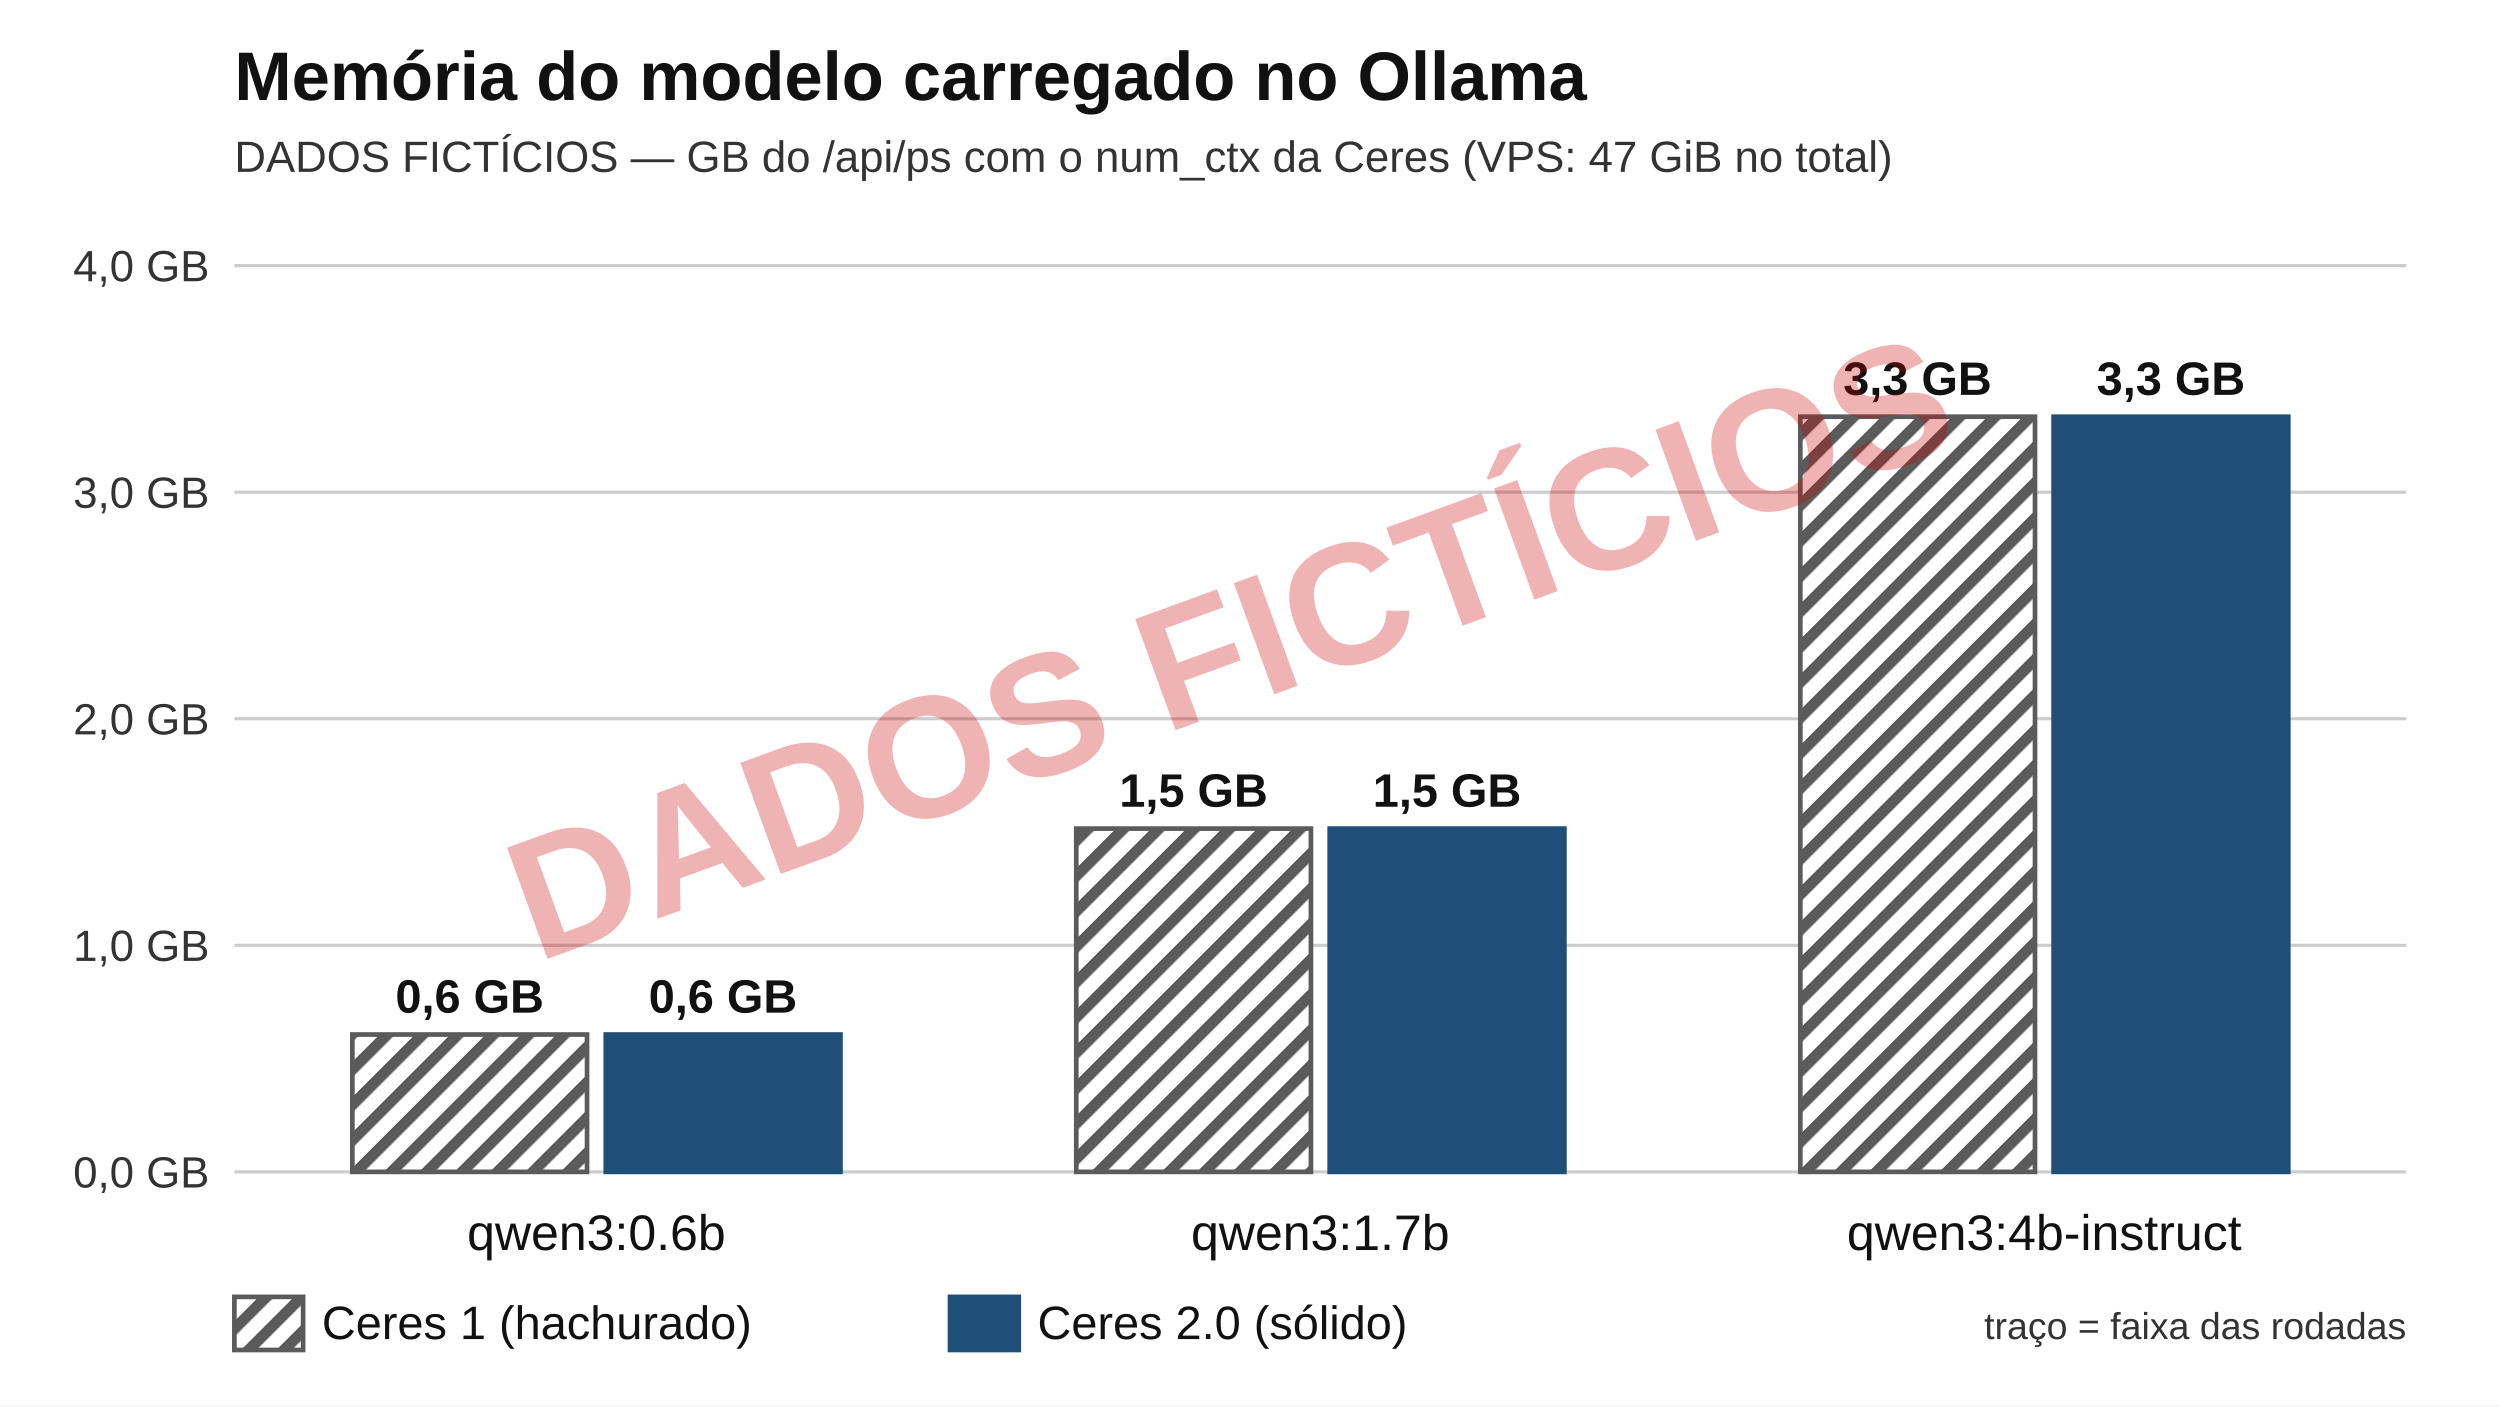
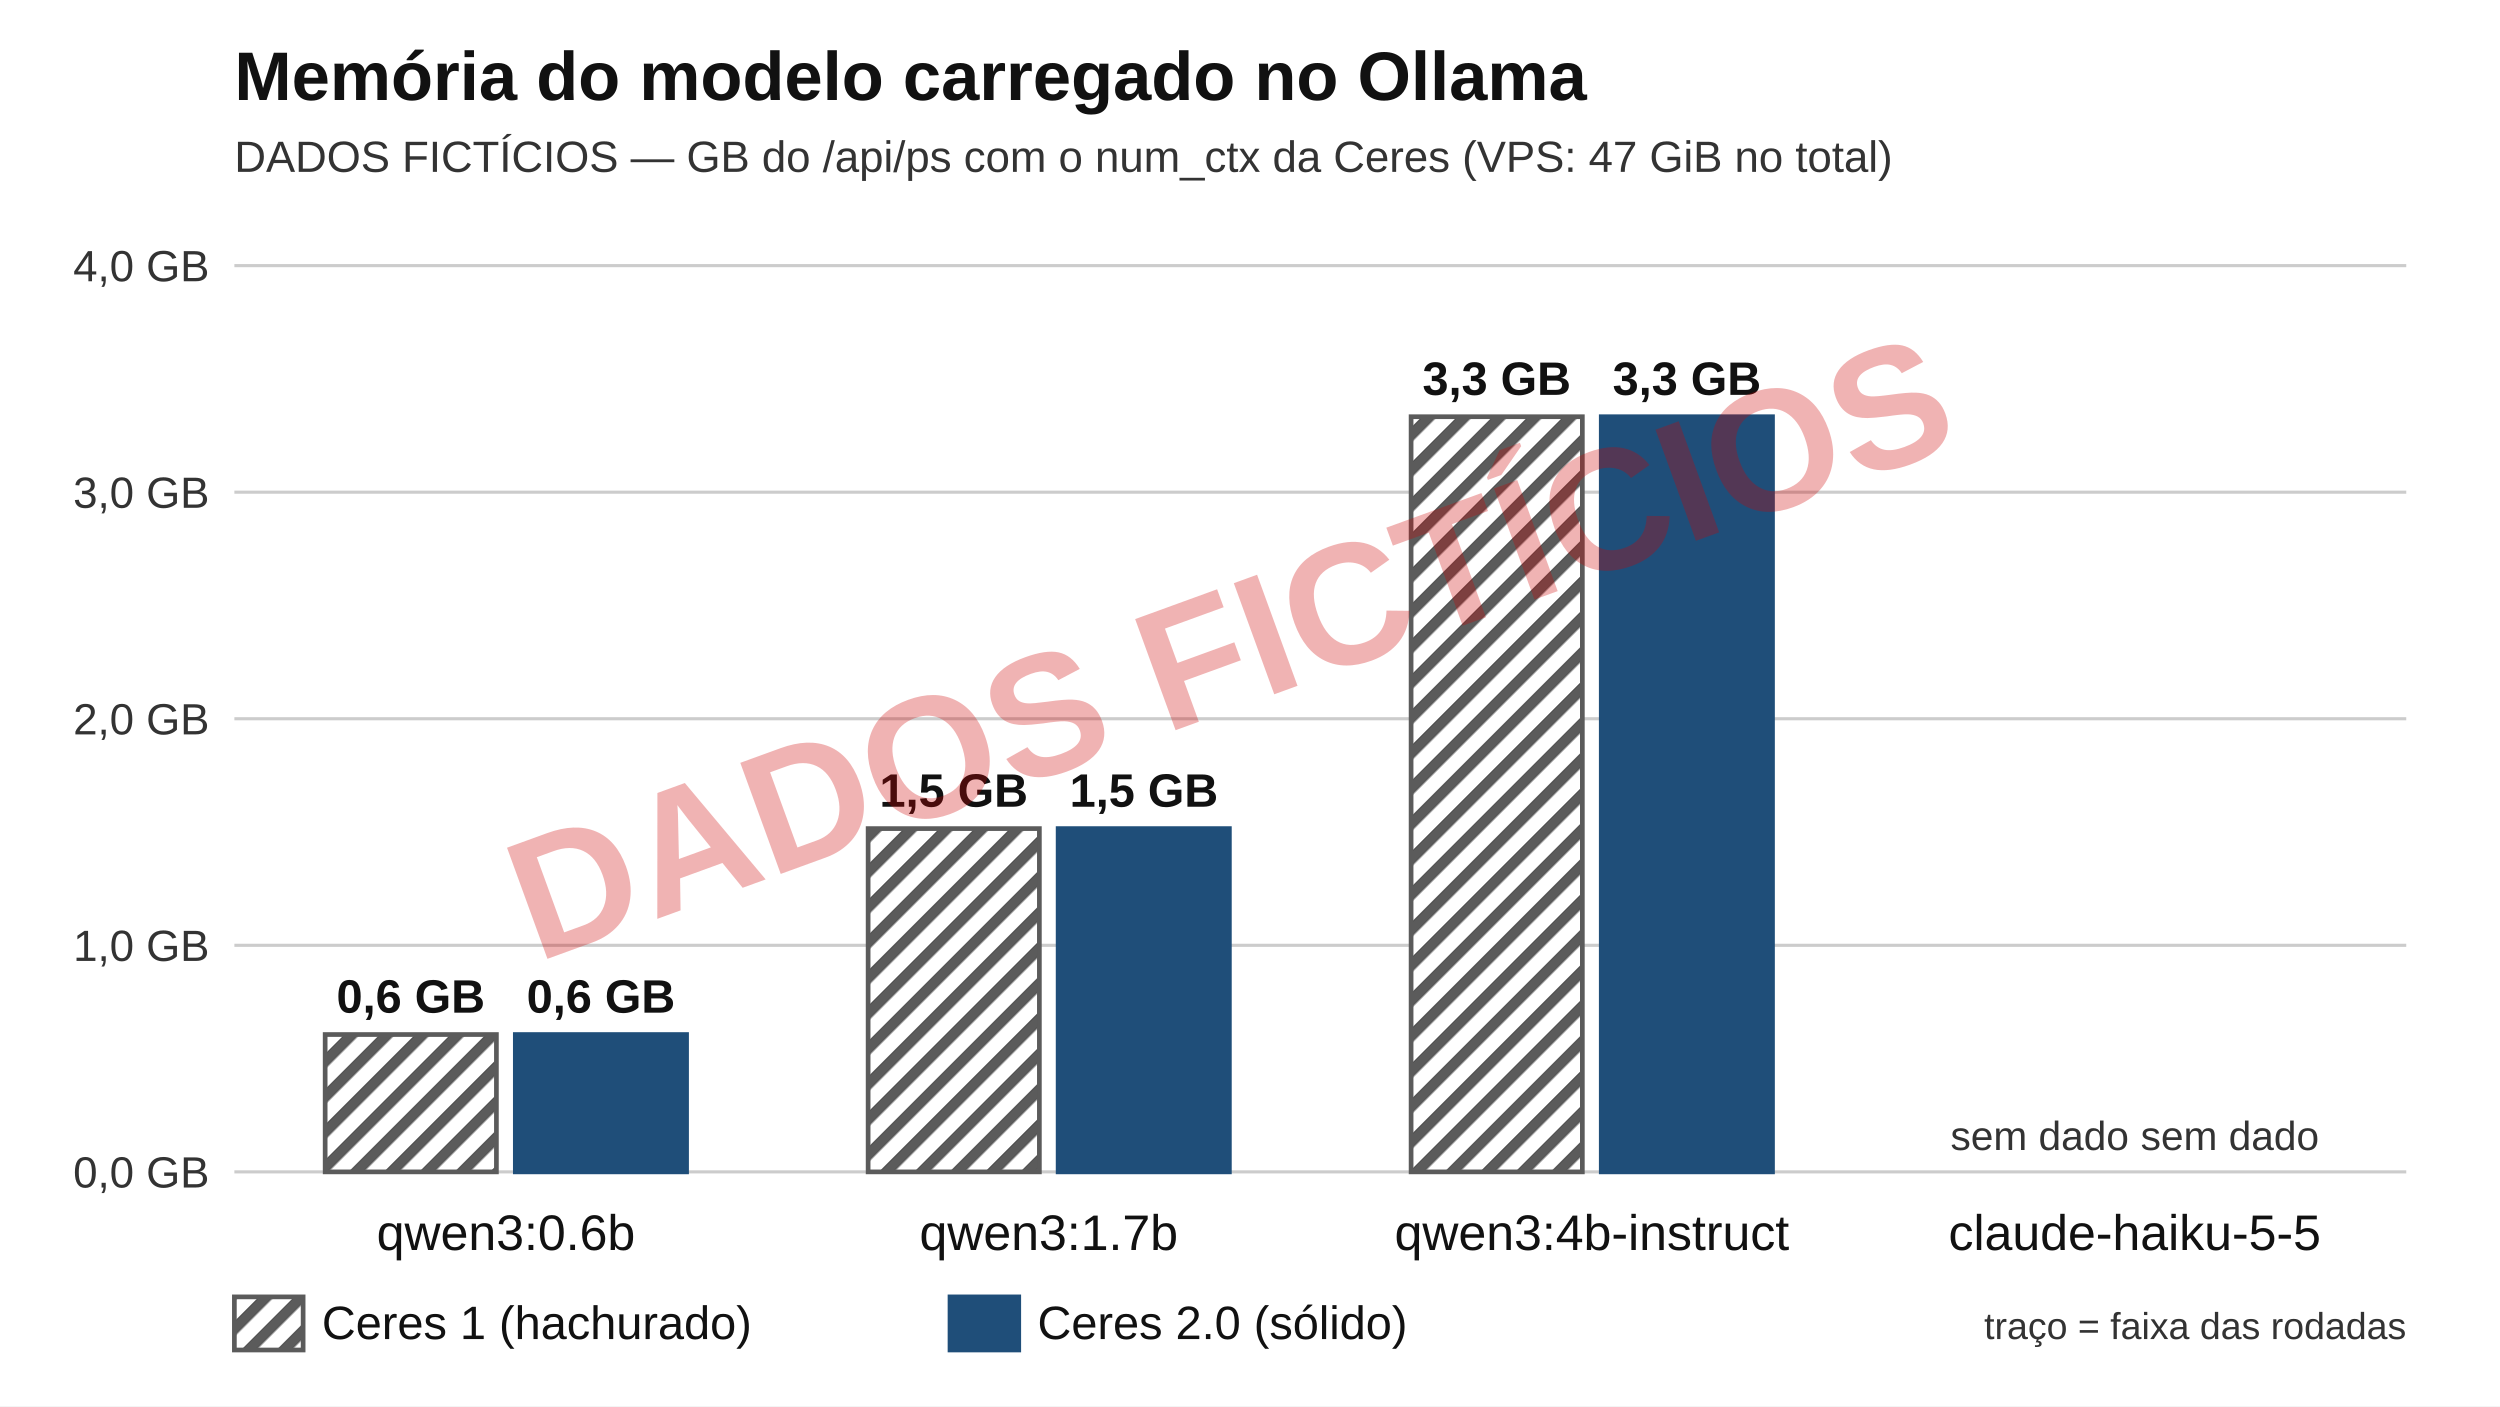
<svg xmlns="http://www.w3.org/2000/svg" viewBox="0 0 1600 900" width="1600" height="900" font-family="Arial, Helvetica, sans-serif" role="img" aria-label="Memória do modelo carregado no Ollama">
  <defs>
    <pattern id="hachura-diagonal" width="16" height="16" patternUnits="userSpaceOnUse" patternTransform="rotate(45)">
      <rect width="16" height="16" fill="#ffffff" />
      <rect width="7" height="16" fill="#5b5b5b" />
    </pattern>
    <pattern id="hachura-pontos" width="14" height="14" patternUnits="userSpaceOnUse">
      <rect width="14" height="14" fill="#ffffff" />
      <circle cx="7" cy="7" r="4" fill="#7a4b00" />
    </pattern>
  </defs>
  <rect width="1600" height="900" fill="#ffffff" />
  <text x="150" y="64" font-size="44" font-weight="bold" fill="#111111">Memória do modelo carregado no Ollama</text>
  <text x="150" y="110" font-size="28" fill="#333333">DADOS FICTÍCIOS — GB do /api/ps com o num_ctx da Ceres (VPS: 47 GiB no total)</text>
  <line x1="150" y1="750.0" x2="1540" y2="750.0" stroke="#cccccc" stroke-width="2" />
  <text x="134" y="760.0" font-size="28" text-anchor="end" fill="#333333">0,0 GB</text>
  <line x1="150" y1="605.0" x2="1540" y2="605.0" stroke="#cccccc" stroke-width="2" />
  <text x="134" y="615.0" font-size="28" text-anchor="end" fill="#333333">1,0 GB</text>
  <line x1="150" y1="460.0" x2="1540" y2="460.0" stroke="#cccccc" stroke-width="2" />
  <text x="134" y="470.0" font-size="28" text-anchor="end" fill="#333333">2,0 GB</text>
  <line x1="150" y1="315.0" x2="1540" y2="315.0" stroke="#cccccc" stroke-width="2" />
  <text x="134" y="325.0" font-size="28" text-anchor="end" fill="#333333">3,0 GB</text>
  <line x1="150" y1="170.0" x2="1540" y2="170.0" stroke="#cccccc" stroke-width="2" />
  <text x="134" y="180.0" font-size="28" text-anchor="end" fill="#333333">4,0 GB</text>
-   <text x="381.7" y="800" font-size="32" text-anchor="middle" fill="#111111">qwen3:0.6b</text>
-   <rect x="225.5" y="662.1" width="150.2" height="87.9" fill="url(#hachura-diagonal)" stroke="#5b5b5b" stroke-width="3" />
-   <text x="300.6" y="648.1" font-size="30" font-weight="bold" text-anchor="middle" fill="#111111">0,6 GB</text>
-   <rect x="387.7" y="662.1" width="150.2" height="87.9" fill="#1f4e79" stroke="#1f4e79" stroke-width="3" />
-   <text x="462.7" y="648.1" font-size="30" font-weight="bold" text-anchor="middle" fill="#111111">0,6 GB</text>
-   <text x="845.0" y="800" font-size="32" text-anchor="middle" fill="#111111">qwen3:1.7b</text>
-   <rect x="688.8" y="530.3" width="150.2" height="219.7" fill="url(#hachura-diagonal)" stroke="#5b5b5b" stroke-width="3" />
-   <text x="763.9" y="516.3" font-size="30" font-weight="bold" text-anchor="middle" fill="#111111">1,5 GB</text>
-   <rect x="851.0" y="530.3" width="150.2" height="219.7" fill="#1f4e79" stroke="#1f4e79" stroke-width="3" />
-   <text x="926.1" y="516.3" font-size="30" font-weight="bold" text-anchor="middle" fill="#111111">1,5 GB</text>
-   <text x="1308.3" y="800" font-size="32" text-anchor="middle" fill="#111111">qwen3:4b-instruct</text>
-   <rect x="1152.2" y="266.7" width="150.2" height="483.3" fill="url(#hachura-diagonal)" stroke="#5b5b5b" stroke-width="3" />
-   <text x="1227.2" y="252.7" font-size="30" font-weight="bold" text-anchor="middle" fill="#111111">3,3 GB</text>
-   <rect x="1314.3" y="266.7" width="150.2" height="483.3" fill="#1f4e79" stroke="#1f4e79" stroke-width="3" />
-   <text x="1389.4" y="252.7" font-size="30" font-weight="bold" text-anchor="middle" fill="#111111">3,3 GB</text>
+   <text x="323.8" y="800" font-size="32" text-anchor="middle" fill="#111111">qwen3:0.6b</text>
+   <rect x="208.1" y="662.1" width="109.6" height="87.9" fill="url(#hachura-diagonal)" stroke="#5b5b5b" stroke-width="3" />
+   <text x="262.9" y="648.1" font-size="30" font-weight="bold" text-anchor="middle" fill="#111111">0,6 GB</text>
+   <rect x="329.8" y="662.1" width="109.6" height="87.9" fill="#1f4e79" stroke="#1f4e79" stroke-width="3" />
+   <text x="384.6" y="648.1" font-size="30" font-weight="bold" text-anchor="middle" fill="#111111">0,6 GB</text>
+   <text x="671.2" y="800" font-size="32" text-anchor="middle" fill="#111111">qwen3:1.7b</text>
+   <rect x="555.6" y="530.3" width="109.6" height="219.7" fill="url(#hachura-diagonal)" stroke="#5b5b5b" stroke-width="3" />
+   <text x="610.4" y="516.3" font-size="30" font-weight="bold" text-anchor="middle" fill="#111111">1,5 GB</text>
+   <rect x="677.2" y="530.3" width="109.6" height="219.7" fill="#1f4e79" stroke="#1f4e79" stroke-width="3" />
+   <text x="732.1" y="516.3" font-size="30" font-weight="bold" text-anchor="middle" fill="#111111">1,5 GB</text>
+   <text x="1018.8" y="800" font-size="32" text-anchor="middle" fill="#111111">qwen3:4b-instruct</text>
+   <rect x="903.1" y="266.7" width="109.6" height="483.3" fill="url(#hachura-diagonal)" stroke="#5b5b5b" stroke-width="3" />
+   <text x="957.9" y="252.7" font-size="30" font-weight="bold" text-anchor="middle" fill="#111111">3,3 GB</text>
+   <rect x="1024.8" y="266.7" width="109.6" height="483.3" fill="#1f4e79" stroke="#1f4e79" stroke-width="3" />
+   <text x="1079.6" y="252.7" font-size="30" font-weight="bold" text-anchor="middle" fill="#111111">3,3 GB</text>
+   <text x="1366.2" y="800" font-size="32" text-anchor="middle" fill="#111111">claude-haiku-5-5</text>
+   <text x="1305.4" y="736.0" font-size="26" text-anchor="middle" fill="#333333">sem dado</text>
+   <text x="1427.1" y="736.0" font-size="26" text-anchor="middle" fill="#333333">sem dado</text>
  <rect x="150" y="830" width="44" height="34" fill="url(#hachura-diagonal)" stroke="#5b5b5b" stroke-width="3" />
  <text x="206" y="857" font-size="30" fill="#111111">Ceres 1 (hachurado)</text>
  <rect x="608" y="830" width="44" height="34" fill="#1f4e79" stroke="#1f4e79" stroke-width="3" />
  <text x="664" y="857" font-size="30" fill="#111111">Ceres 2.0 (sólido)</text>
  <text x="1540" y="857" font-size="24" text-anchor="end" fill="#333333">traço = faixa das rodadas</text>
  <text x="800.0" y="450.0" font-size="110" font-weight="bold" fill="#cc0000" fill-opacity="0.30" text-anchor="middle" transform="rotate(-20 800.0 450.0)">DADOS FICTÍCIOS</text>
</svg>
